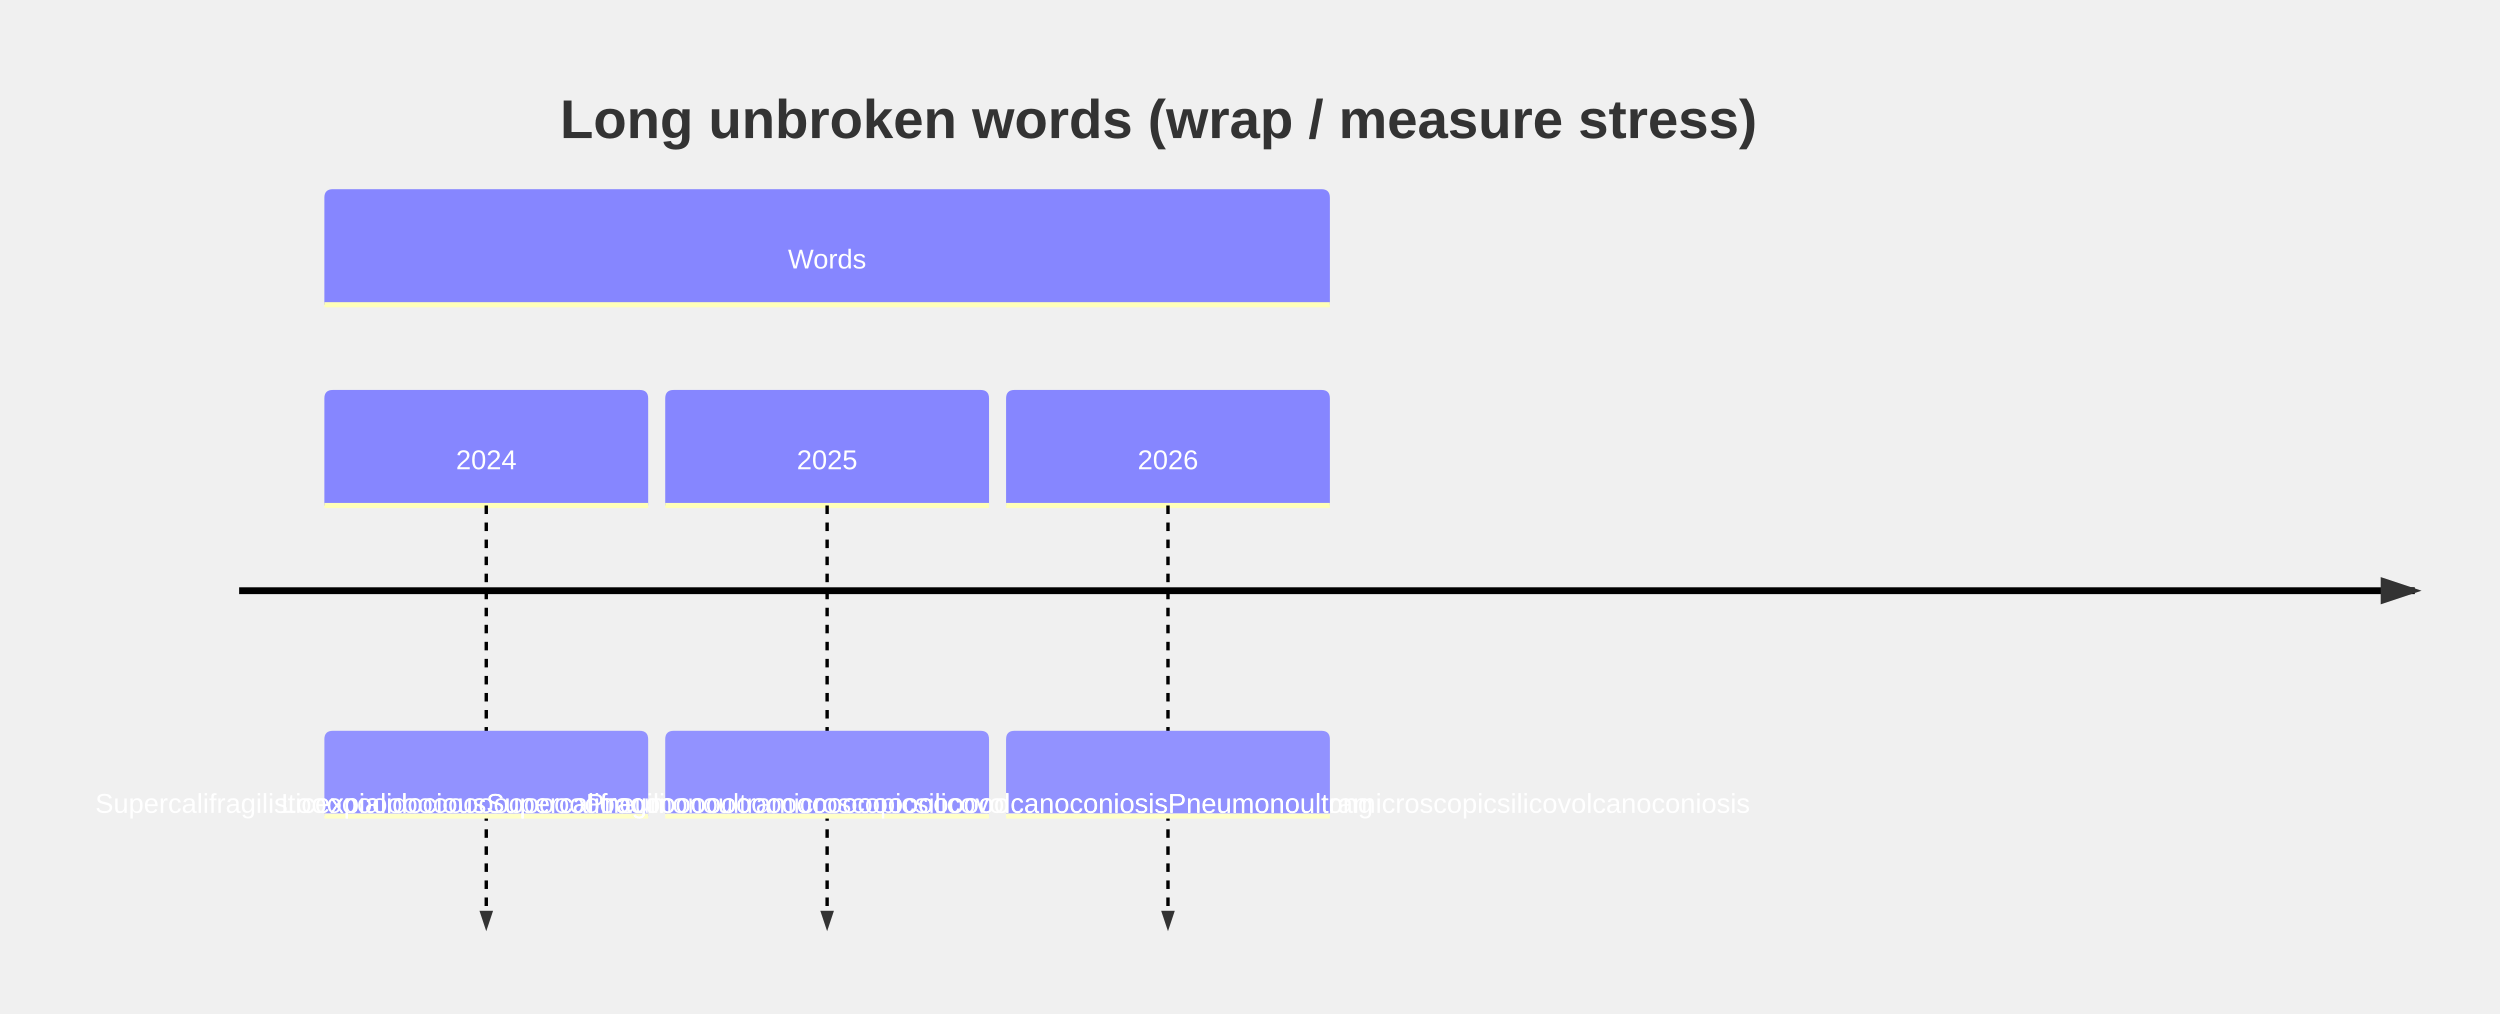
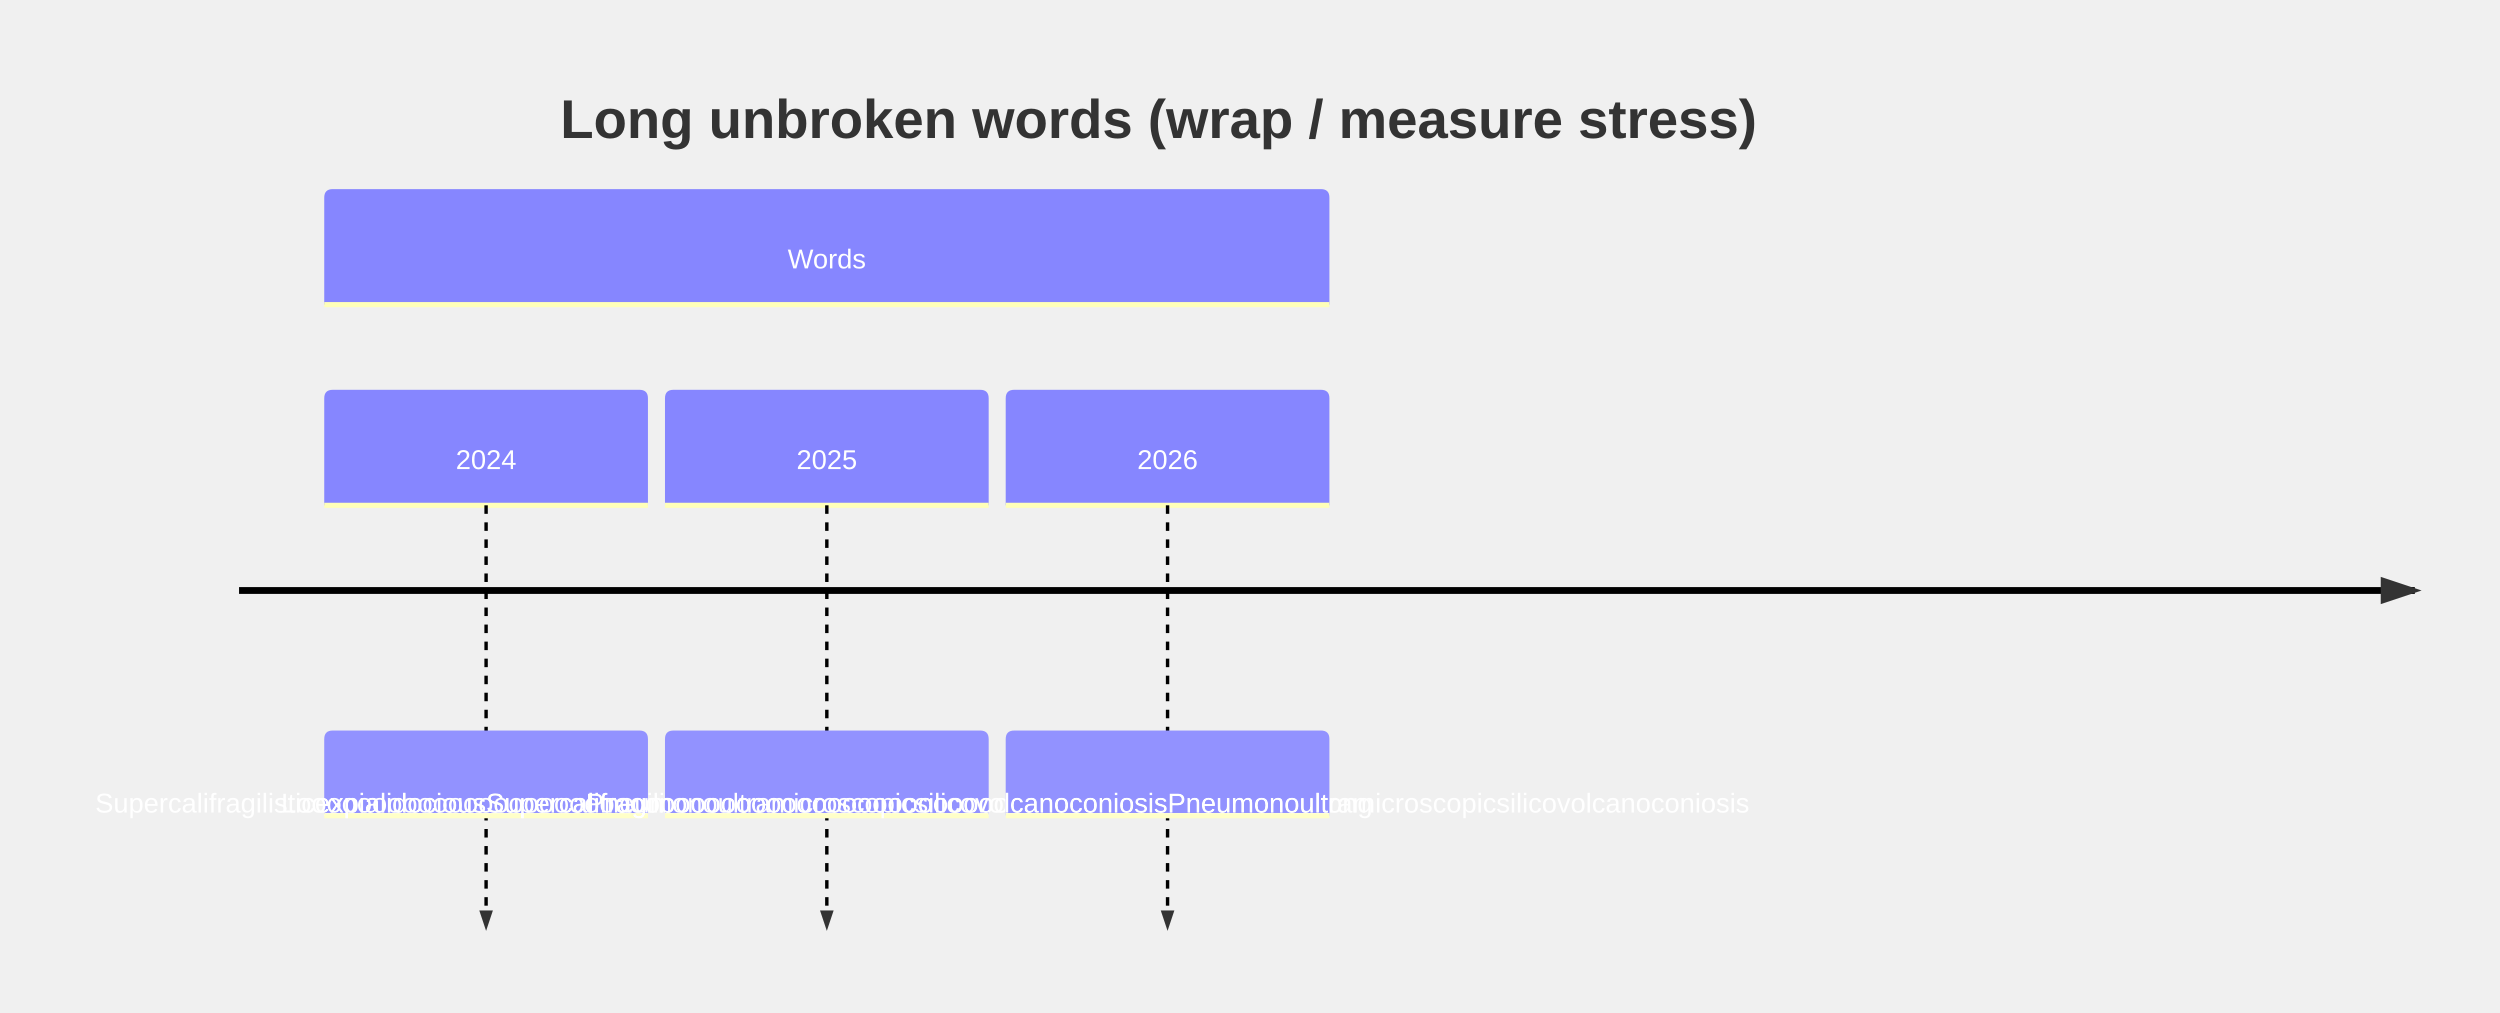
- <svg xmlns="http://www.w3.org/2000/svg" id="timeline_stress_common_long_unbroken_words" width="100%" style="max-width: 1466.89px; background-color: white;" viewBox="9.68 -61 1466.891 594.4" role="graphics-document document" aria-roledescription="timeline">
-   <style>#timeline_stress_common_long_unbroken_words{font-family:"trebuchet ms",verdana,arial,sans-serif;font-size:16px;fill:#333;}@keyframes edge-animation-frame{from{stroke-dashoffset:0;}}@keyframes dash{to{stroke-dashoffset:0;}}#timeline_stress_common_long_unbroken_words .edge-animation-slow{stroke-dasharray:9,5!important;stroke-dashoffset:900;animation:dash 50s linear infinite;stroke-linecap:round;}#timeline_stress_common_long_unbroken_words .edge-animation-fast{stroke-dasharray:9,5!important;stroke-dashoffset:900;animation:dash 20s linear infinite;stroke-linecap:round;}#timeline_stress_common_long_unbroken_words .error-icon{fill:#552222;}#timeline_stress_common_long_unbroken_words .error-text{fill:#552222;stroke:#552222;}#timeline_stress_common_long_unbroken_words .edge-thickness-normal{stroke-width:1px;}#timeline_stress_common_long_unbroken_words .edge-thickness-thick{stroke-width:3.5px;}#timeline_stress_common_long_unbroken_words .edge-pattern-solid{stroke-dasharray:0;}#timeline_stress_common_long_unbroken_words .edge-thickness-invisible{stroke-width:0;fill:none;}#timeline_stress_common_long_unbroken_words .edge-pattern-dashed{stroke-dasharray:3;}#timeline_stress_common_long_unbroken_words .edge-pattern-dotted{stroke-dasharray:2;}#timeline_stress_common_long_unbroken_words .marker{fill:#333333;stroke:#333333;}#timeline_stress_common_long_unbroken_words .marker.cross{stroke:#333333;}#timeline_stress_common_long_unbroken_words svg{font-family:"trebuchet ms",verdana,arial,sans-serif;font-size:16px;}#timeline_stress_common_long_unbroken_words p{margin:0;}#timeline_stress_common_long_unbroken_words .edge{stroke-width:3;}#timeline_stress_common_long_unbroken_words .section--1 rect,#timeline_stress_common_long_unbroken_words .section--1 path,#timeline_stress_common_long_unbroken_words .section--1 circle,#timeline_stress_common_long_unbroken_words .section--1 path{fill:hsl(240, 100%, 76.275%);}#timeline_stress_common_long_unbroken_words .section--1 text{fill:#ffffff;}#timeline_stress_common_long_unbroken_words .node-icon--1{font-size:40px;color:#ffffff;}#timeline_stress_common_long_unbroken_words .section-edge--1{stroke:hsl(240, 100%, 76.275%);}#timeline_stress_common_long_unbroken_words .edge-depth--1{stroke-width:17;}#timeline_stress_common_long_unbroken_words .section--1 line{stroke:hsl(60, 100%, 86.275%);stroke-width:3;}#timeline_stress_common_long_unbroken_words .lineWrapper line{stroke:#ffffff;}#timeline_stress_common_long_unbroken_words .disabled,#timeline_stress_common_long_unbroken_words .disabled circle,#timeline_stress_common_long_unbroken_words .disabled text{fill:lightgray;}#timeline_stress_common_long_unbroken_words .disabled text{fill:#efefef;}#timeline_stress_common_long_unbroken_words .section-0 rect,#timeline_stress_common_long_unbroken_words .section-0 path,#timeline_stress_common_long_unbroken_words .section-0 circle,#timeline_stress_common_long_unbroken_words .section-0 path{fill:hsl(60, 100%, 73.529%);}#timeline_stress_common_long_unbroken_words .section-0 text{fill:black;}#timeline_stress_common_long_unbroken_words .node-icon-0{font-size:40px;color:black;}#timeline_stress_common_long_unbroken_words .section-edge-0{stroke:hsl(60, 100%, 73.529%);}#timeline_stress_common_long_unbroken_words .edge-depth-0{stroke-width:14;}#timeline_stress_common_long_unbroken_words .section-0 line{stroke:hsl(240, 100%, 83.529%);stroke-width:3;}#timeline_stress_common_long_unbroken_words .lineWrapper line{stroke:black;}#timeline_stress_common_long_unbroken_words .disabled,#timeline_stress_common_long_unbroken_words .disabled circle,#timeline_stress_common_long_unbroken_words .disabled text{fill:lightgray;}#timeline_stress_common_long_unbroken_words .disabled text{fill:#efefef;}#timeline_stress_common_long_unbroken_words .section-1 rect,#timeline_stress_common_long_unbroken_words .section-1 path,#timeline_stress_common_long_unbroken_words .section-1 circle,#timeline_stress_common_long_unbroken_words .section-1 path{fill:hsl(80, 100%, 76.275%);}#timeline_stress_common_long_unbroken_words .section-1 text{fill:black;}#timeline_stress_common_long_unbroken_words .node-icon-1{font-size:40px;color:black;}#timeline_stress_common_long_unbroken_words .section-edge-1{stroke:hsl(80, 100%, 76.275%);}#timeline_stress_common_long_unbroken_words .edge-depth-1{stroke-width:11;}#timeline_stress_common_long_unbroken_words .section-1 line{stroke:hsl(260, 100%, 86.275%);stroke-width:3;}#timeline_stress_common_long_unbroken_words .lineWrapper line{stroke:black;}#timeline_stress_common_long_unbroken_words .disabled,#timeline_stress_common_long_unbroken_words .disabled circle,#timeline_stress_common_long_unbroken_words .disabled text{fill:lightgray;}#timeline_stress_common_long_unbroken_words .disabled text{fill:#efefef;}#timeline_stress_common_long_unbroken_words .section-2 rect,#timeline_stress_common_long_unbroken_words .section-2 path,#timeline_stress_common_long_unbroken_words .section-2 circle,#timeline_stress_common_long_unbroken_words .section-2 path{fill:hsl(270, 100%, 76.275%);}#timeline_stress_common_long_unbroken_words .section-2 text{fill:#ffffff;}#timeline_stress_common_long_unbroken_words .node-icon-2{font-size:40px;color:#ffffff;}#timeline_stress_common_long_unbroken_words .section-edge-2{stroke:hsl(270, 100%, 76.275%);}#timeline_stress_common_long_unbroken_words .edge-depth-2{stroke-width:8;}#timeline_stress_common_long_unbroken_words .section-2 line{stroke:hsl(90, 100%, 86.275%);stroke-width:3;}#timeline_stress_common_long_unbroken_words .lineWrapper line{stroke:#ffffff;}#timeline_stress_common_long_unbroken_words .disabled,#timeline_stress_common_long_unbroken_words .disabled circle,#timeline_stress_common_long_unbroken_words .disabled text{fill:lightgray;}#timeline_stress_common_long_unbroken_words .disabled text{fill:#efefef;}#timeline_stress_common_long_unbroken_words .section-3 rect,#timeline_stress_common_long_unbroken_words .section-3 path,#timeline_stress_common_long_unbroken_words .section-3 circle,#timeline_stress_common_long_unbroken_words .section-3 path{fill:hsl(300, 100%, 76.275%);}#timeline_stress_common_long_unbroken_words .section-3 text{fill:black;}#timeline_stress_common_long_unbroken_words .node-icon-3{font-size:40px;color:black;}#timeline_stress_common_long_unbroken_words .section-edge-3{stroke:hsl(300, 100%, 76.275%);}#timeline_stress_common_long_unbroken_words .edge-depth-3{stroke-width:5;}#timeline_stress_common_long_unbroken_words .section-3 line{stroke:hsl(120, 100%, 86.275%);stroke-width:3;}#timeline_stress_common_long_unbroken_words .lineWrapper line{stroke:black;}#timeline_stress_common_long_unbroken_words .disabled,#timeline_stress_common_long_unbroken_words .disabled circle,#timeline_stress_common_long_unbroken_words .disabled text{fill:lightgray;}#timeline_stress_common_long_unbroken_words .disabled text{fill:#efefef;}#timeline_stress_common_long_unbroken_words .section-4 rect,#timeline_stress_common_long_unbroken_words .section-4 path,#timeline_stress_common_long_unbroken_words .section-4 circle,#timeline_stress_common_long_unbroken_words .section-4 path{fill:hsl(330, 100%, 76.275%);}#timeline_stress_common_long_unbroken_words .section-4 text{fill:black;}#timeline_stress_common_long_unbroken_words .node-icon-4{font-size:40px;color:black;}#timeline_stress_common_long_unbroken_words .section-edge-4{stroke:hsl(330, 100%, 76.275%);}#timeline_stress_common_long_unbroken_words .edge-depth-4{stroke-width:2;}#timeline_stress_common_long_unbroken_words .section-4 line{stroke:hsl(150, 100%, 86.275%);stroke-width:3;}#timeline_stress_common_long_unbroken_words .lineWrapper line{stroke:black;}#timeline_stress_common_long_unbroken_words .disabled,#timeline_stress_common_long_unbroken_words .disabled circle,#timeline_stress_common_long_unbroken_words .disabled text{fill:lightgray;}#timeline_stress_common_long_unbroken_words .disabled text{fill:#efefef;}#timeline_stress_common_long_unbroken_words .section-5 rect,#timeline_stress_common_long_unbroken_words .section-5 path,#timeline_stress_common_long_unbroken_words .section-5 circle,#timeline_stress_common_long_unbroken_words .section-5 path{fill:hsl(0, 100%, 76.275%);}#timeline_stress_common_long_unbroken_words .section-5 text{fill:black;}#timeline_stress_common_long_unbroken_words .node-icon-5{font-size:40px;color:black;}#timeline_stress_common_long_unbroken_words .section-edge-5{stroke:hsl(0, 100%, 76.275%);}#timeline_stress_common_long_unbroken_words .edge-depth-5{stroke-width:-1;}#timeline_stress_common_long_unbroken_words .section-5 line{stroke:hsl(180, 100%, 86.275%);stroke-width:3;}#timeline_stress_common_long_unbroken_words .lineWrapper line{stroke:black;}#timeline_stress_common_long_unbroken_words .disabled,#timeline_stress_common_long_unbroken_words .disabled circle,#timeline_stress_common_long_unbroken_words .disabled text{fill:lightgray;}#timeline_stress_common_long_unbroken_words .disabled text{fill:#efefef;}#timeline_stress_common_long_unbroken_words .section-6 rect,#timeline_stress_common_long_unbroken_words .section-6 path,#timeline_stress_common_long_unbroken_words .section-6 circle,#timeline_stress_common_long_unbroken_words .section-6 path{fill:hsl(30, 100%, 76.275%);}#timeline_stress_common_long_unbroken_words .section-6 text{fill:black;}#timeline_stress_common_long_unbroken_words .node-icon-6{font-size:40px;color:black;}#timeline_stress_common_long_unbroken_words .section-edge-6{stroke:hsl(30, 100%, 76.275%);}#timeline_stress_common_long_unbroken_words .edge-depth-6{stroke-width:-4;}#timeline_stress_common_long_unbroken_words .section-6 line{stroke:hsl(210, 100%, 86.275%);stroke-width:3;}#timeline_stress_common_long_unbroken_words .lineWrapper line{stroke:black;}#timeline_stress_common_long_unbroken_words .disabled,#timeline_stress_common_long_unbroken_words .disabled circle,#timeline_stress_common_long_unbroken_words .disabled text{fill:lightgray;}#timeline_stress_common_long_unbroken_words .disabled text{fill:#efefef;}#timeline_stress_common_long_unbroken_words .section-7 rect,#timeline_stress_common_long_unbroken_words .section-7 path,#timeline_stress_common_long_unbroken_words .section-7 circle,#timeline_stress_common_long_unbroken_words .section-7 path{fill:hsl(90, 100%, 76.275%);}#timeline_stress_common_long_unbroken_words .section-7 text{fill:black;}#timeline_stress_common_long_unbroken_words .node-icon-7{font-size:40px;color:black;}#timeline_stress_common_long_unbroken_words .section-edge-7{stroke:hsl(90, 100%, 76.275%);}#timeline_stress_common_long_unbroken_words .edge-depth-7{stroke-width:-7;}#timeline_stress_common_long_unbroken_words .section-7 line{stroke:hsl(270, 100%, 86.275%);stroke-width:3;}#timeline_stress_common_long_unbroken_words .lineWrapper line{stroke:black;}#timeline_stress_common_long_unbroken_words .disabled,#timeline_stress_common_long_unbroken_words .disabled circle,#timeline_stress_common_long_unbroken_words .disabled text{fill:lightgray;}#timeline_stress_common_long_unbroken_words .disabled text{fill:#efefef;}#timeline_stress_common_long_unbroken_words .section-8 rect,#timeline_stress_common_long_unbroken_words .section-8 path,#timeline_stress_common_long_unbroken_words .section-8 circle,#timeline_stress_common_long_unbroken_words .section-8 path{fill:hsl(150, 100%, 76.275%);}#timeline_stress_common_long_unbroken_words .section-8 text{fill:black;}#timeline_stress_common_long_unbroken_words .node-icon-8{font-size:40px;color:black;}#timeline_stress_common_long_unbroken_words .section-edge-8{stroke:hsl(150, 100%, 76.275%);}#timeline_stress_common_long_unbroken_words .edge-depth-8{stroke-width:-10;}#timeline_stress_common_long_unbroken_words .section-8 line{stroke:hsl(330, 100%, 86.275%);stroke-width:3;}#timeline_stress_common_long_unbroken_words .lineWrapper line{stroke:black;}#timeline_stress_common_long_unbroken_words .disabled,#timeline_stress_common_long_unbroken_words .disabled circle,#timeline_stress_common_long_unbroken_words .disabled text{fill:lightgray;}#timeline_stress_common_long_unbroken_words .disabled text{fill:#efefef;}#timeline_stress_common_long_unbroken_words .section-9 rect,#timeline_stress_common_long_unbroken_words .section-9 path,#timeline_stress_common_long_unbroken_words .section-9 circle,#timeline_stress_common_long_unbroken_words .section-9 path{fill:hsl(180, 100%, 76.275%);}#timeline_stress_common_long_unbroken_words .section-9 text{fill:black;}#timeline_stress_common_long_unbroken_words .node-icon-9{font-size:40px;color:black;}#timeline_stress_common_long_unbroken_words .section-edge-9{stroke:hsl(180, 100%, 76.275%);}#timeline_stress_common_long_unbroken_words .edge-depth-9{stroke-width:-13;}#timeline_stress_common_long_unbroken_words .section-9 line{stroke:hsl(0, 100%, 86.275%);stroke-width:3;}#timeline_stress_common_long_unbroken_words .lineWrapper line{stroke:black;}#timeline_stress_common_long_unbroken_words .disabled,#timeline_stress_common_long_unbroken_words .disabled circle,#timeline_stress_common_long_unbroken_words .disabled text{fill:lightgray;}#timeline_stress_common_long_unbroken_words .disabled text{fill:#efefef;}#timeline_stress_common_long_unbroken_words .section-10 rect,#timeline_stress_common_long_unbroken_words .section-10 path,#timeline_stress_common_long_unbroken_words .section-10 circle,#timeline_stress_common_long_unbroken_words .section-10 path{fill:hsl(210, 100%, 76.275%);}#timeline_stress_common_long_unbroken_words .section-10 text{fill:black;}#timeline_stress_common_long_unbroken_words .node-icon-10{font-size:40px;color:black;}#timeline_stress_common_long_unbroken_words .section-edge-10{stroke:hsl(210, 100%, 76.275%);}#timeline_stress_common_long_unbroken_words .edge-depth-10{stroke-width:-16;}#timeline_stress_common_long_unbroken_words .section-10 line{stroke:hsl(30, 100%, 86.275%);stroke-width:3;}#timeline_stress_common_long_unbroken_words .lineWrapper line{stroke:black;}#timeline_stress_common_long_unbroken_words .disabled,#timeline_stress_common_long_unbroken_words .disabled circle,#timeline_stress_common_long_unbroken_words .disabled text{fill:lightgray;}#timeline_stress_common_long_unbroken_words .disabled text{fill:#efefef;}#timeline_stress_common_long_unbroken_words .section-root rect,#timeline_stress_common_long_unbroken_words .section-root path,#timeline_stress_common_long_unbroken_words .section-root circle{fill:hsl(240, 100%, 46.275%);}#timeline_stress_common_long_unbroken_words .section-root text{fill:#ffffff;}#timeline_stress_common_long_unbroken_words .icon-container{height:100%;display:flex;justify-content:center;align-items:center;}#timeline_stress_common_long_unbroken_words .edge{fill:none;}#timeline_stress_common_long_unbroken_words .eventWrapper{filter:brightness(120%);}#timeline_stress_common_long_unbroken_words :root{--mermaid-font-family:"trebuchet ms",verdana,arial,sans-serif;}</style>
+ <svg xmlns="http://www.w3.org/2000/svg" id="timeline_stress_common_long_unbroken_words" width="100%" style="max-width: 1467.41px; background-color: white;" viewBox="9.68 -61 1467.414 594.4" role="graphics-document document" aria-roledescription="timeline">
+   <style>#timeline_stress_common_long_unbroken_words{font-family:"trebuchet ms",verdana,arial,sans-serif;font-size:16px;fill:#333;}@keyframes edge-animation-frame{from{stroke-dashoffset:0;}}@keyframes dash{to{stroke-dashoffset:0;}}#timeline_stress_common_long_unbroken_words .edge-animation-slow{stroke-dasharray:9,5!important;stroke-dashoffset:900;animation:dash 50s linear infinite;stroke-linecap:round;}#timeline_stress_common_long_unbroken_words .edge-animation-fast{stroke-dasharray:9,5!important;stroke-dashoffset:900;animation:dash 20s linear infinite;stroke-linecap:round;}#timeline_stress_common_long_unbroken_words .error-icon{fill:#552222;}#timeline_stress_common_long_unbroken_words .error-text{fill:#552222;stroke:#552222;}#timeline_stress_common_long_unbroken_words .edge-thickness-normal{stroke-width:1px;}#timeline_stress_common_long_unbroken_words .edge-thickness-thick{stroke-width:3.5px;}#timeline_stress_common_long_unbroken_words .edge-pattern-solid{stroke-dasharray:0;}#timeline_stress_common_long_unbroken_words .edge-thickness-invisible{stroke-width:0;fill:none;}#timeline_stress_common_long_unbroken_words .edge-pattern-dashed{stroke-dasharray:3;}#timeline_stress_common_long_unbroken_words .edge-pattern-dotted{stroke-dasharray:2;}#timeline_stress_common_long_unbroken_words .marker{fill:#333333;stroke:#333333;}#timeline_stress_common_long_unbroken_words .marker.cross{stroke:#333333;}#timeline_stress_common_long_unbroken_words svg{font-family:"trebuchet ms",verdana,arial,sans-serif;font-size:16px;}#timeline_stress_common_long_unbroken_words p{margin:0;}#timeline_stress_common_long_unbroken_words .edge{stroke-width:3;}#timeline_stress_common_long_unbroken_words .section--1 rect,#timeline_stress_common_long_unbroken_words .section--1 path,#timeline_stress_common_long_unbroken_words .section--1 circle,#timeline_stress_common_long_unbroken_words .section--1 path{fill:hsl(240, 100%, 76.275%);}#timeline_stress_common_long_unbroken_words .section--1 text{fill:#ffffff;}#timeline_stress_common_long_unbroken_words .node-icon--1{font-size:40px;color:#ffffff;}#timeline_stress_common_long_unbroken_words .section-edge--1{stroke:hsl(240, 100%, 76.275%);}#timeline_stress_common_long_unbroken_words .edge-depth--1{stroke-width:17;}#timeline_stress_common_long_unbroken_words .section--1 line{stroke:hsl(60, 100%, 86.275%);stroke-width:3;}#timeline_stress_common_long_unbroken_words .lineWrapper line{stroke:#ffffff;}#timeline_stress_common_long_unbroken_words .disabled,#timeline_stress_common_long_unbroken_words .disabled circle,#timeline_stress_common_long_unbroken_words .disabled text{fill:hsl(80, 100%, 96.275%);}#timeline_stress_common_long_unbroken_words .disabled text{fill:#aaaa33;}#timeline_stress_common_long_unbroken_words .section-0 rect,#timeline_stress_common_long_unbroken_words .section-0 path,#timeline_stress_common_long_unbroken_words .section-0 circle,#timeline_stress_common_long_unbroken_words .section-0 path{fill:hsl(60, 100%, 73.529%);}#timeline_stress_common_long_unbroken_words .section-0 text{fill:black;}#timeline_stress_common_long_unbroken_words .node-icon-0{font-size:40px;color:black;}#timeline_stress_common_long_unbroken_words .section-edge-0{stroke:hsl(60, 100%, 73.529%);}#timeline_stress_common_long_unbroken_words .edge-depth-0{stroke-width:14;}#timeline_stress_common_long_unbroken_words .section-0 line{stroke:hsl(240, 100%, 83.529%);stroke-width:3;}#timeline_stress_common_long_unbroken_words .lineWrapper line{stroke:black;}#timeline_stress_common_long_unbroken_words .disabled,#timeline_stress_common_long_unbroken_words .disabled circle,#timeline_stress_common_long_unbroken_words .disabled text{fill:hsl(80, 100%, 96.275%);}#timeline_stress_common_long_unbroken_words .disabled text{fill:#aaaa33;}#timeline_stress_common_long_unbroken_words .section-1 rect,#timeline_stress_common_long_unbroken_words .section-1 path,#timeline_stress_common_long_unbroken_words .section-1 circle,#timeline_stress_common_long_unbroken_words .section-1 path{fill:hsl(80, 100%, 76.275%);}#timeline_stress_common_long_unbroken_words .section-1 text{fill:black;}#timeline_stress_common_long_unbroken_words .node-icon-1{font-size:40px;color:black;}#timeline_stress_common_long_unbroken_words .section-edge-1{stroke:hsl(80, 100%, 76.275%);}#timeline_stress_common_long_unbroken_words .edge-depth-1{stroke-width:11;}#timeline_stress_common_long_unbroken_words .section-1 line{stroke:hsl(260, 100%, 86.275%);stroke-width:3;}#timeline_stress_common_long_unbroken_words .lineWrapper line{stroke:black;}#timeline_stress_common_long_unbroken_words .disabled,#timeline_stress_common_long_unbroken_words .disabled circle,#timeline_stress_common_long_unbroken_words .disabled text{fill:hsl(80, 100%, 96.275%);}#timeline_stress_common_long_unbroken_words .disabled text{fill:#aaaa33;}#timeline_stress_common_long_unbroken_words .section-2 rect,#timeline_stress_common_long_unbroken_words .section-2 path,#timeline_stress_common_long_unbroken_words .section-2 circle,#timeline_stress_common_long_unbroken_words .section-2 path{fill:hsl(270, 100%, 76.275%);}#timeline_stress_common_long_unbroken_words .section-2 text{fill:#ffffff;}#timeline_stress_common_long_unbroken_words .node-icon-2{font-size:40px;color:#ffffff;}#timeline_stress_common_long_unbroken_words .section-edge-2{stroke:hsl(270, 100%, 76.275%);}#timeline_stress_common_long_unbroken_words .edge-depth-2{stroke-width:8;}#timeline_stress_common_long_unbroken_words .section-2 line{stroke:hsl(90, 100%, 86.275%);stroke-width:3;}#timeline_stress_common_long_unbroken_words .lineWrapper line{stroke:#ffffff;}#timeline_stress_common_long_unbroken_words .disabled,#timeline_stress_common_long_unbroken_words .disabled circle,#timeline_stress_common_long_unbroken_words .disabled text{fill:hsl(80, 100%, 96.275%);}#timeline_stress_common_long_unbroken_words .disabled text{fill:#aaaa33;}#timeline_stress_common_long_unbroken_words .section-3 rect,#timeline_stress_common_long_unbroken_words .section-3 path,#timeline_stress_common_long_unbroken_words .section-3 circle,#timeline_stress_common_long_unbroken_words .section-3 path{fill:hsl(300, 100%, 76.275%);}#timeline_stress_common_long_unbroken_words .section-3 text{fill:black;}#timeline_stress_common_long_unbroken_words .node-icon-3{font-size:40px;color:black;}#timeline_stress_common_long_unbroken_words .section-edge-3{stroke:hsl(300, 100%, 76.275%);}#timeline_stress_common_long_unbroken_words .edge-depth-3{stroke-width:5;}#timeline_stress_common_long_unbroken_words .section-3 line{stroke:hsl(120, 100%, 86.275%);stroke-width:3;}#timeline_stress_common_long_unbroken_words .lineWrapper line{stroke:black;}#timeline_stress_common_long_unbroken_words .disabled,#timeline_stress_common_long_unbroken_words .disabled circle,#timeline_stress_common_long_unbroken_words .disabled text{fill:hsl(80, 100%, 96.275%);}#timeline_stress_common_long_unbroken_words .disabled text{fill:#aaaa33;}#timeline_stress_common_long_unbroken_words .section-4 rect,#timeline_stress_common_long_unbroken_words .section-4 path,#timeline_stress_common_long_unbroken_words .section-4 circle,#timeline_stress_common_long_unbroken_words .section-4 path{fill:hsl(330, 100%, 76.275%);}#timeline_stress_common_long_unbroken_words .section-4 text{fill:black;}#timeline_stress_common_long_unbroken_words .node-icon-4{font-size:40px;color:black;}#timeline_stress_common_long_unbroken_words .section-edge-4{stroke:hsl(330, 100%, 76.275%);}#timeline_stress_common_long_unbroken_words .edge-depth-4{stroke-width:2;}#timeline_stress_common_long_unbroken_words .section-4 line{stroke:hsl(150, 100%, 86.275%);stroke-width:3;}#timeline_stress_common_long_unbroken_words .lineWrapper line{stroke:black;}#timeline_stress_common_long_unbroken_words .disabled,#timeline_stress_common_long_unbroken_words .disabled circle,#timeline_stress_common_long_unbroken_words .disabled text{fill:hsl(80, 100%, 96.275%);}#timeline_stress_common_long_unbroken_words .disabled text{fill:#aaaa33;}#timeline_stress_common_long_unbroken_words .section-5 rect,#timeline_stress_common_long_unbroken_words .section-5 path,#timeline_stress_common_long_unbroken_words .section-5 circle,#timeline_stress_common_long_unbroken_words .section-5 path{fill:hsl(0, 100%, 76.275%);}#timeline_stress_common_long_unbroken_words .section-5 text{fill:black;}#timeline_stress_common_long_unbroken_words .node-icon-5{font-size:40px;color:black;}#timeline_stress_common_long_unbroken_words .section-edge-5{stroke:hsl(0, 100%, 76.275%);}#timeline_stress_common_long_unbroken_words .edge-depth-5{stroke-width:-1;}#timeline_stress_common_long_unbroken_words .section-5 line{stroke:hsl(180, 100%, 86.275%);stroke-width:3;}#timeline_stress_common_long_unbroken_words .lineWrapper line{stroke:black;}#timeline_stress_common_long_unbroken_words .disabled,#timeline_stress_common_long_unbroken_words .disabled circle,#timeline_stress_common_long_unbroken_words .disabled text{fill:hsl(80, 100%, 96.275%);}#timeline_stress_common_long_unbroken_words .disabled text{fill:#aaaa33;}#timeline_stress_common_long_unbroken_words .section-6 rect,#timeline_stress_common_long_unbroken_words .section-6 path,#timeline_stress_common_long_unbroken_words .section-6 circle,#timeline_stress_common_long_unbroken_words .section-6 path{fill:hsl(30, 100%, 76.275%);}#timeline_stress_common_long_unbroken_words .section-6 text{fill:black;}#timeline_stress_common_long_unbroken_words .node-icon-6{font-size:40px;color:black;}#timeline_stress_common_long_unbroken_words .section-edge-6{stroke:hsl(30, 100%, 76.275%);}#timeline_stress_common_long_unbroken_words .edge-depth-6{stroke-width:-4;}#timeline_stress_common_long_unbroken_words .section-6 line{stroke:hsl(210, 100%, 86.275%);stroke-width:3;}#timeline_stress_common_long_unbroken_words .lineWrapper line{stroke:black;}#timeline_stress_common_long_unbroken_words .disabled,#timeline_stress_common_long_unbroken_words .disabled circle,#timeline_stress_common_long_unbroken_words .disabled text{fill:hsl(80, 100%, 96.275%);}#timeline_stress_common_long_unbroken_words .disabled text{fill:#aaaa33;}#timeline_stress_common_long_unbroken_words .section-7 rect,#timeline_stress_common_long_unbroken_words .section-7 path,#timeline_stress_common_long_unbroken_words .section-7 circle,#timeline_stress_common_long_unbroken_words .section-7 path{fill:hsl(90, 100%, 76.275%);}#timeline_stress_common_long_unbroken_words .section-7 text{fill:black;}#timeline_stress_common_long_unbroken_words .node-icon-7{font-size:40px;color:black;}#timeline_stress_common_long_unbroken_words .section-edge-7{stroke:hsl(90, 100%, 76.275%);}#timeline_stress_common_long_unbroken_words .edge-depth-7{stroke-width:-7;}#timeline_stress_common_long_unbroken_words .section-7 line{stroke:hsl(270, 100%, 86.275%);stroke-width:3;}#timeline_stress_common_long_unbroken_words .lineWrapper line{stroke:black;}#timeline_stress_common_long_unbroken_words .disabled,#timeline_stress_common_long_unbroken_words .disabled circle,#timeline_stress_common_long_unbroken_words .disabled text{fill:hsl(80, 100%, 96.275%);}#timeline_stress_common_long_unbroken_words .disabled text{fill:#aaaa33;}#timeline_stress_common_long_unbroken_words .section-8 rect,#timeline_stress_common_long_unbroken_words .section-8 path,#timeline_stress_common_long_unbroken_words .section-8 circle,#timeline_stress_common_long_unbroken_words .section-8 path{fill:hsl(150, 100%, 76.275%);}#timeline_stress_common_long_unbroken_words .section-8 text{fill:black;}#timeline_stress_common_long_unbroken_words .node-icon-8{font-size:40px;color:black;}#timeline_stress_common_long_unbroken_words .section-edge-8{stroke:hsl(150, 100%, 76.275%);}#timeline_stress_common_long_unbroken_words .edge-depth-8{stroke-width:-10;}#timeline_stress_common_long_unbroken_words .section-8 line{stroke:hsl(330, 100%, 86.275%);stroke-width:3;}#timeline_stress_common_long_unbroken_words .lineWrapper line{stroke:black;}#timeline_stress_common_long_unbroken_words .disabled,#timeline_stress_common_long_unbroken_words .disabled circle,#timeline_stress_common_long_unbroken_words .disabled text{fill:hsl(80, 100%, 96.275%);}#timeline_stress_common_long_unbroken_words .disabled text{fill:#aaaa33;}#timeline_stress_common_long_unbroken_words .section-9 rect,#timeline_stress_common_long_unbroken_words .section-9 path,#timeline_stress_common_long_unbroken_words .section-9 circle,#timeline_stress_common_long_unbroken_words .section-9 path{fill:hsl(180, 100%, 76.275%);}#timeline_stress_common_long_unbroken_words .section-9 text{fill:black;}#timeline_stress_common_long_unbroken_words .node-icon-9{font-size:40px;color:black;}#timeline_stress_common_long_unbroken_words .section-edge-9{stroke:hsl(180, 100%, 76.275%);}#timeline_stress_common_long_unbroken_words .edge-depth-9{stroke-width:-13;}#timeline_stress_common_long_unbroken_words .section-9 line{stroke:hsl(0, 100%, 86.275%);stroke-width:3;}#timeline_stress_common_long_unbroken_words .lineWrapper line{stroke:black;}#timeline_stress_common_long_unbroken_words .disabled,#timeline_stress_common_long_unbroken_words .disabled circle,#timeline_stress_common_long_unbroken_words .disabled text{fill:hsl(80, 100%, 96.275%);}#timeline_stress_common_long_unbroken_words .disabled text{fill:#aaaa33;}#timeline_stress_common_long_unbroken_words .section-10 rect,#timeline_stress_common_long_unbroken_words .section-10 path,#timeline_stress_common_long_unbroken_words .section-10 circle,#timeline_stress_common_long_unbroken_words .section-10 path{fill:hsl(210, 100%, 76.275%);}#timeline_stress_common_long_unbroken_words .section-10 text{fill:black;}#timeline_stress_common_long_unbroken_words .node-icon-10{font-size:40px;color:black;}#timeline_stress_common_long_unbroken_words .section-edge-10{stroke:hsl(210, 100%, 76.275%);}#timeline_stress_common_long_unbroken_words .edge-depth-10{stroke-width:-16;}#timeline_stress_common_long_unbroken_words .section-10 line{stroke:hsl(30, 100%, 86.275%);stroke-width:3;}#timeline_stress_common_long_unbroken_words .lineWrapper line{stroke:black;}#timeline_stress_common_long_unbroken_words .disabled,#timeline_stress_common_long_unbroken_words .disabled circle,#timeline_stress_common_long_unbroken_words .disabled text{fill:hsl(80, 100%, 96.275%);}#timeline_stress_common_long_unbroken_words .disabled text{fill:#aaaa33;}#timeline_stress_common_long_unbroken_words .section-root rect,#timeline_stress_common_long_unbroken_words .section-root path,#timeline_stress_common_long_unbroken_words .section-root circle{fill:hsl(240, 100%, 46.275%);}#timeline_stress_common_long_unbroken_words .section-root text{fill:#ffffff;}#timeline_stress_common_long_unbroken_words .icon-container{height:100%;display:flex;justify-content:center;align-items:center;}#timeline_stress_common_long_unbroken_words .edge{fill:none;}#timeline_stress_common_long_unbroken_words .eventWrapper{filter:brightness(120%);}#timeline_stress_common_long_unbroken_words .node .neo-node{stroke:#9370DB;}#timeline_stress_common_long_unbroken_words [data-look="neo"].node rect,#timeline_stress_common_long_unbroken_words [data-look="neo"].cluster rect,#timeline_stress_common_long_unbroken_words [data-look="neo"].node polygon{stroke:#9370DB;filter:drop-shadow(1px 2px 2px rgba(185, 185, 185, 1));}#timeline_stress_common_long_unbroken_words [data-look="neo"].node path{stroke:#9370DB;stroke-width:1px;}#timeline_stress_common_long_unbroken_words [data-look="neo"].node .outer-path{filter:drop-shadow(1px 2px 2px rgba(185, 185, 185, 1));}#timeline_stress_common_long_unbroken_words [data-look="neo"].node .neo-line path{stroke:#9370DB;filter:none;}#timeline_stress_common_long_unbroken_words [data-look="neo"].node circle{stroke:#9370DB;filter:drop-shadow(1px 2px 2px rgba(185, 185, 185, 1));}#timeline_stress_common_long_unbroken_words [data-look="neo"].node circle .state-start{fill:#000000;}#timeline_stress_common_long_unbroken_words [data-look="neo"].icon-shape .icon{fill:#9370DB;filter:drop-shadow(1px 2px 2px rgba(185, 185, 185, 1));}#timeline_stress_common_long_unbroken_words [data-look="neo"].icon-shape .icon-neo path{stroke:#9370DB;filter:drop-shadow(1px 2px 2px rgba(185, 185, 185, 1));}#timeline_stress_common_long_unbroken_words :root{--mermaid-font-family:"trebuchet ms",verdana,arial,sans-serif;}</style>
  <g />
  <g />
  <defs>
-     <marker id="arrowhead" refX="5" refY="2" markerWidth="6" markerHeight="4" orient="auto">
+     <marker id="timeline_stress_common_long_unbroken_words-arrowhead" refX="5" refY="2" markerWidth="6" markerHeight="4" orient="auto">
      <path d="M 0,0 V 4 L6,2 Z" />
    </marker>
  </defs>
  <g transform="translate(200, 50)">
    <g class="timeline-node section--1">
      <g>
-         <path id="node-undefined" class="node-bkg node-undefined" d="M0 62.8 v-57.8 q0,-5 5,-5 h580 q5,0 5,5 v62.8 H0 Z" />
+         <path id="timeline_stress_common_long_unbroken_words-node-0" class="node-bkg node-undefined" d="M0 62.8 v-57.8 q0,-5,5,-5 h580 q5,0,5,5 v62.8 H0 Z" />
        <line class="node-line--1" x1="0" y1="67.8" x2="590" y2="67.8" />
      </g>
      <g transform="translate(295, 10)">
        <text dy="1em" alignment-baseline="middle" dominant-baseline="middle" text-anchor="middle">
          <tspan x="0" dy="1em">Words</tspan>
        </text>
      </g>
    </g>
  </g>
  <g class="taskWrapper" transform="translate(200, 167.8)">
    <g class="timeline-node section--1">
      <g>
-         <path id="node-undefined" class="node-bkg node-undefined" d="M0 62.8 v-57.8 q0,-5 5,-5 h180 q5,0 5,5 v62.8 H0 Z" />
+         <path id="timeline_stress_common_long_unbroken_words-node-1" class="node-bkg node-undefined" d="M0 62.8 v-57.8 q0,-5,5,-5 h180 q5,0,5,5 v62.8 H0 Z" />
        <line class="node-line--1" x1="0" y1="67.8" x2="190" y2="67.8" />
      </g>
      <g transform="translate(95, 10)">
        <text dy="1em" alignment-baseline="middle" dominant-baseline="middle" text-anchor="middle">
          <tspan x="0" dy="1em">2024</tspan>
        </text>
      </g>
    </g>
  </g>
  <g class="lineWrapper">
-     <line x1="295" y1="235.6" x2="295" y2="483.4" stroke-width="2" stroke="black" marker-end="url(#arrowhead)" stroke-dasharray="5,5" />
+     <line x1="295" y1="235.6" x2="295" y2="483.4" stroke-width="2" stroke="black" marker-end="url(#timeline_stress_common_long_unbroken_words-arrowhead)" stroke-dasharray="5,5" />
  </g>
  <g class="eventWrapper" transform="translate(200, 367.8)">
    <g class="timeline-node section--1">
      <g>
-         <path id="node-undefined" class="node-bkg node-undefined" d="M0 45 v-40 q0,-5 5,-5 h180 q5,0 5,5 v45 H0 Z" />
+         <path id="timeline_stress_common_long_unbroken_words-node-2" class="node-bkg node-undefined" d="M0 45 v-40 q0,-5,5,-5 h180 q5,0,5,5 v45 H0 Z" />
        <line class="node-line--1" x1="0" y1="50" x2="190" y2="50" />
      </g>
      <g transform="translate(95, 10)">
        <text dy="1em" alignment-baseline="middle" dominant-baseline="middle" text-anchor="middle">
          <tspan x="0" dy="1em" />
          <tspan x="0" dy="1.1em">SupercalifragilisticexpialidociousSupercalifragilisticexpialidocious</tspan>
        </text>
      </g>
    </g>
  </g>
  <g class="taskWrapper" transform="translate(400, 167.8)">
    <g class="timeline-node section--1">
      <g>
-         <path id="node-undefined" class="node-bkg node-undefined" d="M0 62.8 v-57.8 q0,-5 5,-5 h180 q5,0 5,5 v62.8 H0 Z" />
+         <path id="timeline_stress_common_long_unbroken_words-node-3" class="node-bkg node-undefined" d="M0 62.8 v-57.8 q0,-5,5,-5 h180 q5,0,5,5 v62.8 H0 Z" />
        <line class="node-line--1" x1="0" y1="67.8" x2="190" y2="67.8" />
      </g>
      <g transform="translate(95, 10)">
        <text dy="1em" alignment-baseline="middle" dominant-baseline="middle" text-anchor="middle">
          <tspan x="0" dy="1em">2025</tspan>
        </text>
      </g>
    </g>
  </g>
  <g class="lineWrapper">
-     <line x1="495" y1="235.6" x2="495" y2="483.4" stroke-width="2" stroke="black" marker-end="url(#arrowhead)" stroke-dasharray="5,5" />
+     <line x1="495" y1="235.6" x2="495" y2="483.4" stroke-width="2" stroke="black" marker-end="url(#timeline_stress_common_long_unbroken_words-arrowhead)" stroke-dasharray="5,5" />
  </g>
  <g class="eventWrapper" transform="translate(400, 367.8)">
    <g class="timeline-node section--1">
      <g>
-         <path id="node-undefined" class="node-bkg node-undefined" d="M0 45 v-40 q0,-5 5,-5 h180 q5,0 5,5 v45 H0 Z" />
+         <path id="timeline_stress_common_long_unbroken_words-node-4" class="node-bkg node-undefined" d="M0 45 v-40 q0,-5,5,-5 h180 q5,0,5,5 v45 H0 Z" />
        <line class="node-line--1" x1="0" y1="50" x2="190" y2="50" />
      </g>
      <g transform="translate(95, 10)">
        <text dy="1em" alignment-baseline="middle" dominant-baseline="middle" text-anchor="middle">
          <tspan x="0" dy="1em" />
          <tspan x="0" dy="1.1em">Looooooooooooooooooooooooooooooooooooooooooooooooooooooooooooooooooooong</tspan>
        </text>
      </g>
    </g>
  </g>
  <g class="taskWrapper" transform="translate(600, 167.8)">
    <g class="timeline-node section--1">
      <g>
-         <path id="node-undefined" class="node-bkg node-undefined" d="M0 62.8 v-57.8 q0,-5 5,-5 h180 q5,0 5,5 v62.8 H0 Z" />
+         <path id="timeline_stress_common_long_unbroken_words-node-5" class="node-bkg node-undefined" d="M0 62.8 v-57.8 q0,-5,5,-5 h180 q5,0,5,5 v62.8 H0 Z" />
        <line class="node-line--1" x1="0" y1="67.8" x2="190" y2="67.8" />
      </g>
      <g transform="translate(95, 10)">
        <text dy="1em" alignment-baseline="middle" dominant-baseline="middle" text-anchor="middle">
          <tspan x="0" dy="1em">2026</tspan>
        </text>
      </g>
    </g>
  </g>
  <g class="lineWrapper">
-     <line x1="695" y1="235.6" x2="695" y2="483.4" stroke-width="2" stroke="black" marker-end="url(#arrowhead)" stroke-dasharray="5,5" />
+     <line x1="695" y1="235.6" x2="695" y2="483.4" stroke-width="2" stroke="black" marker-end="url(#timeline_stress_common_long_unbroken_words-arrowhead)" stroke-dasharray="5,5" />
  </g>
  <g class="eventWrapper" transform="translate(600, 367.8)">
    <g class="timeline-node section--1">
      <g>
-         <path id="node-undefined" class="node-bkg node-undefined" d="M0 45 v-40 q0,-5 5,-5 h180 q5,0 5,5 v45 H0 Z" />
+         <path id="timeline_stress_common_long_unbroken_words-node-6" class="node-bkg node-undefined" d="M0 45 v-40 q0,-5,5,-5 h180 q5,0,5,5 v45 H0 Z" />
        <line class="node-line--1" x1="0" y1="50" x2="190" y2="50" />
      </g>
      <g transform="translate(95, 10)">
        <text dy="1em" alignment-baseline="middle" dominant-baseline="middle" text-anchor="middle">
          <tspan x="0" dy="1em" />
          <tspan x="0" dy="1.1em">PneumonoultramicroscopicsilicovolcanoconiosisPneumonoultramicroscopicsilicovolcanoconiosis</tspan>
        </text>
      </g>
    </g>
  </g>
-   <text x="338.285" font-size="4ex" font-weight="bold" y="20">Long unbroken words (wrap / measure stress)</text>
+   <text x="338.547" font-size="4ex" font-weight="bold" y="20">Long unbroken words (wrap / measure stress)</text>
  <g class="lineWrapper">
-     <line x1="150" y1="285.6" x2="1426.57" y2="285.6" stroke-width="4" stroke="black" marker-end="url(#arrowhead)" />
+     <line x1="150" y1="285.6" x2="1427.094" y2="285.6" stroke-width="4" stroke="black" marker-end="url(#timeline_stress_common_long_unbroken_words-arrowhead)" />
  </g>
</svg>
